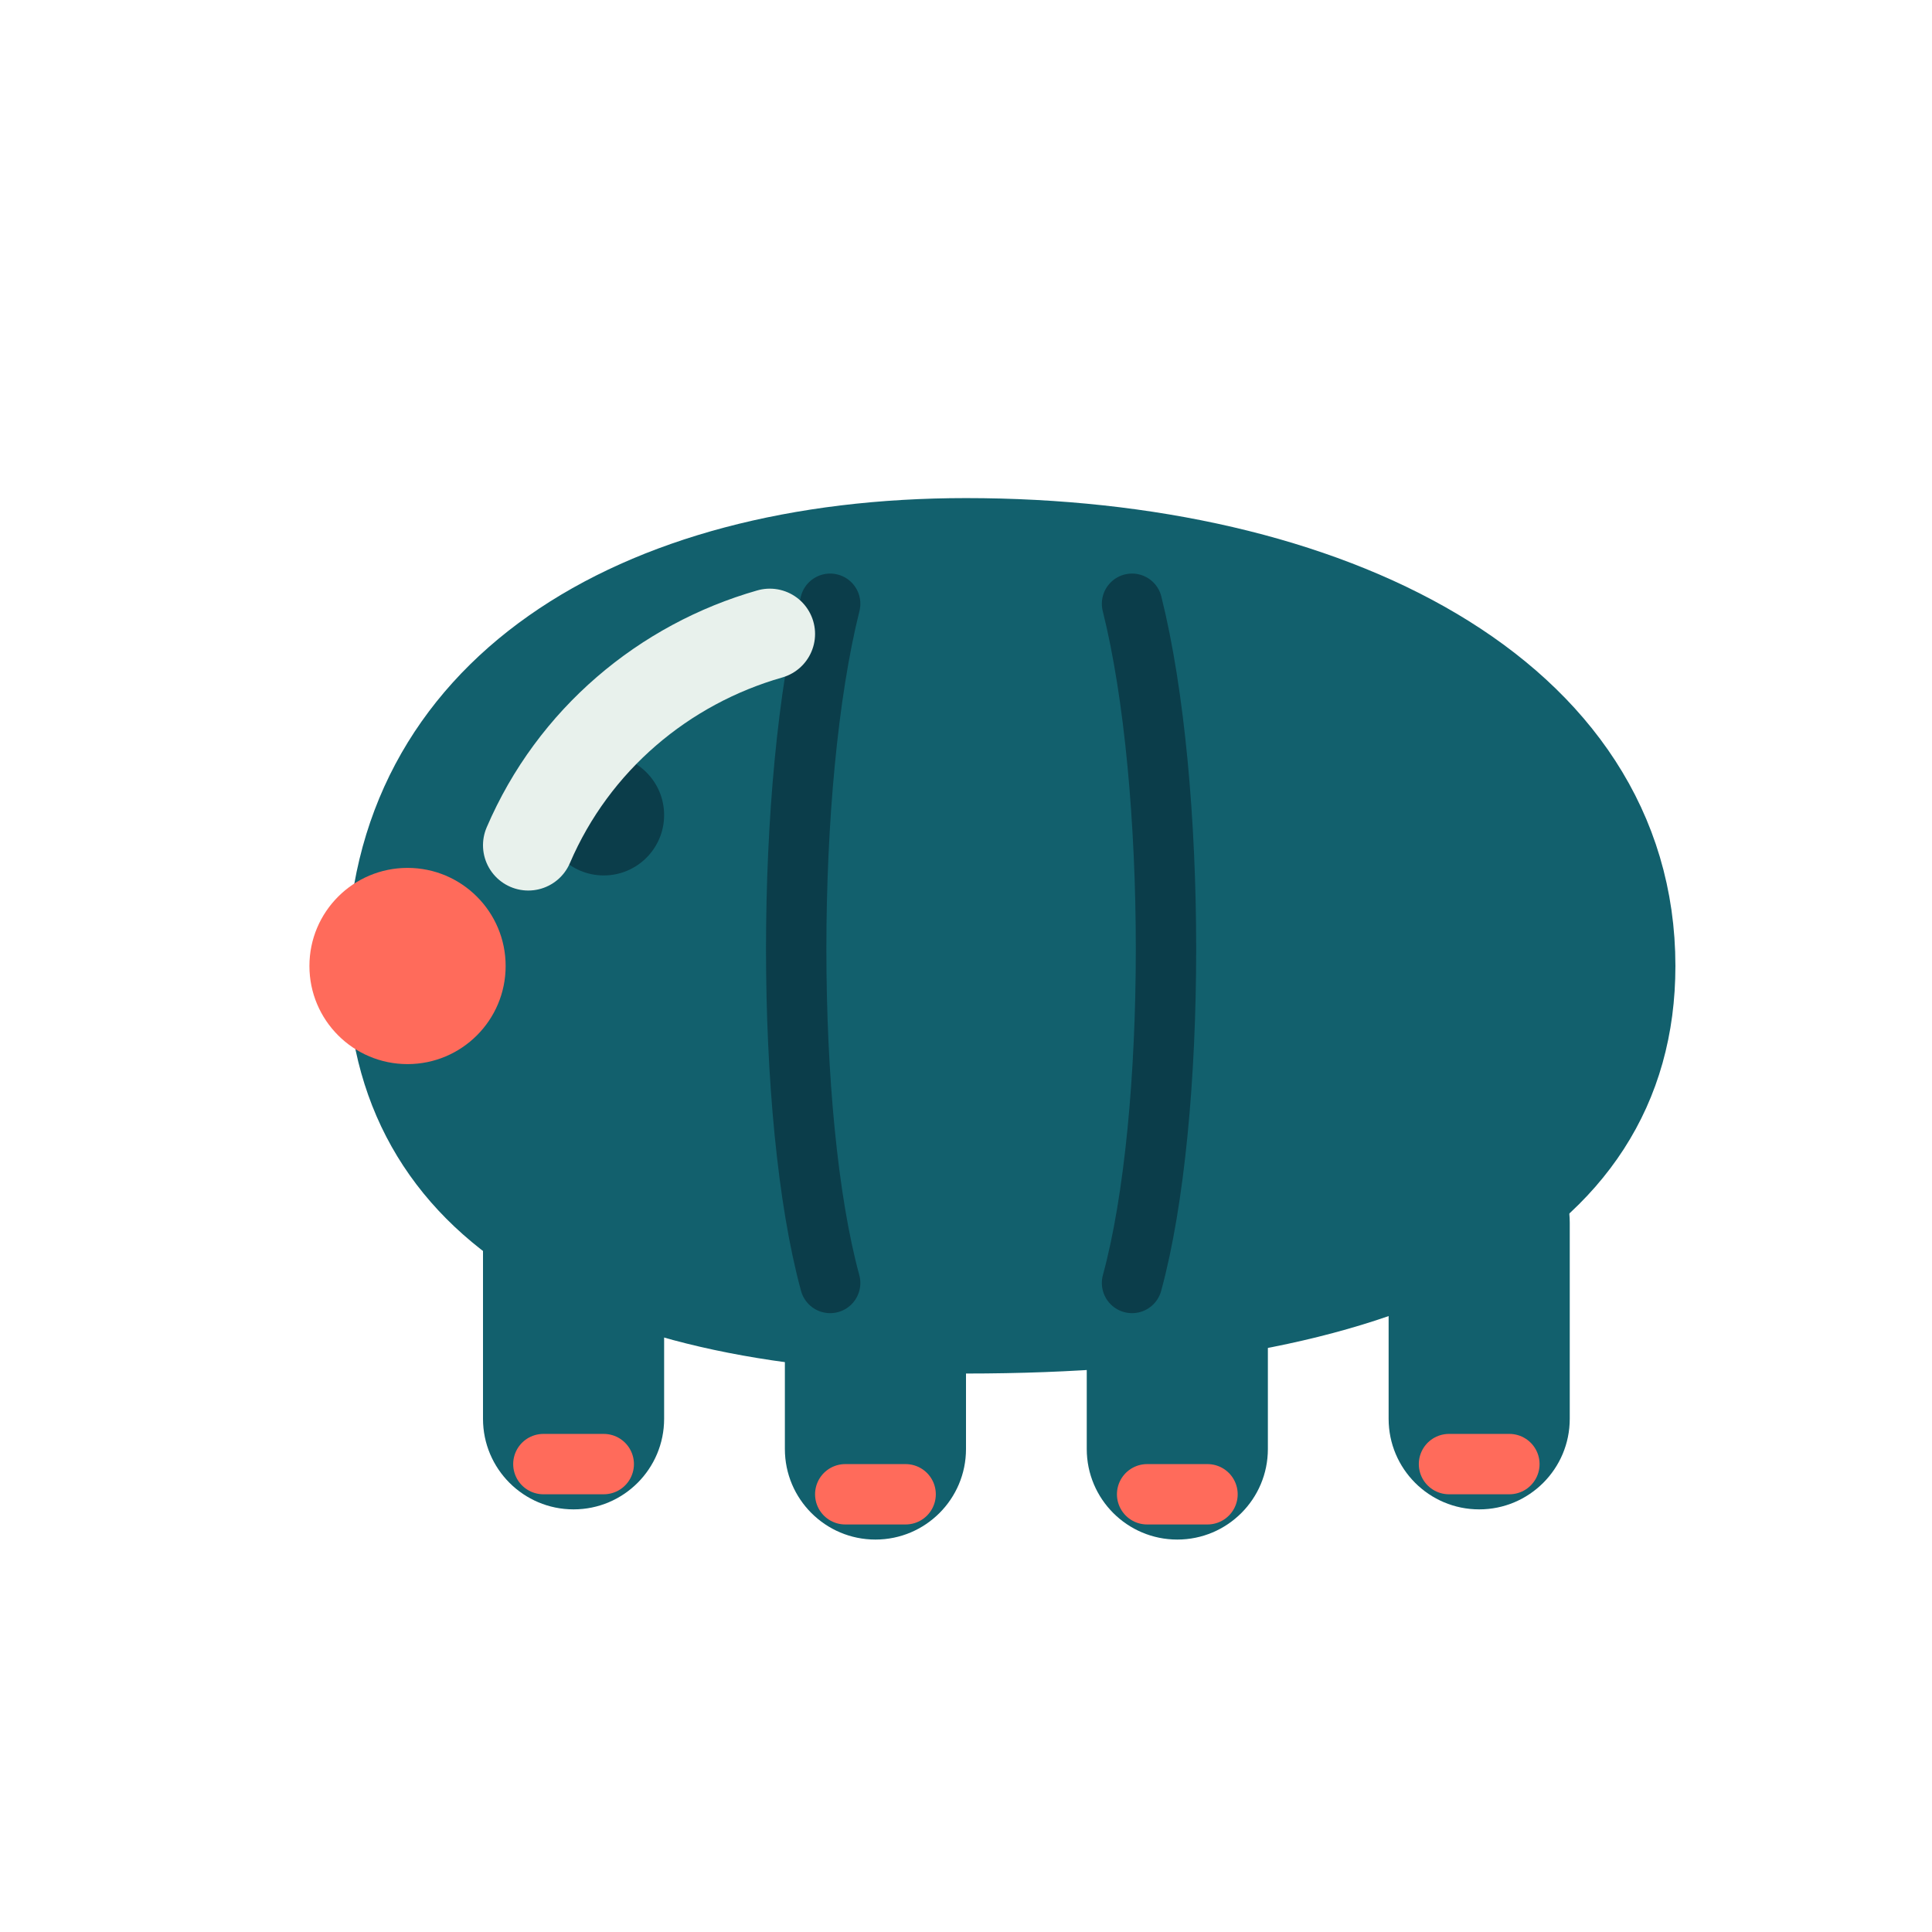
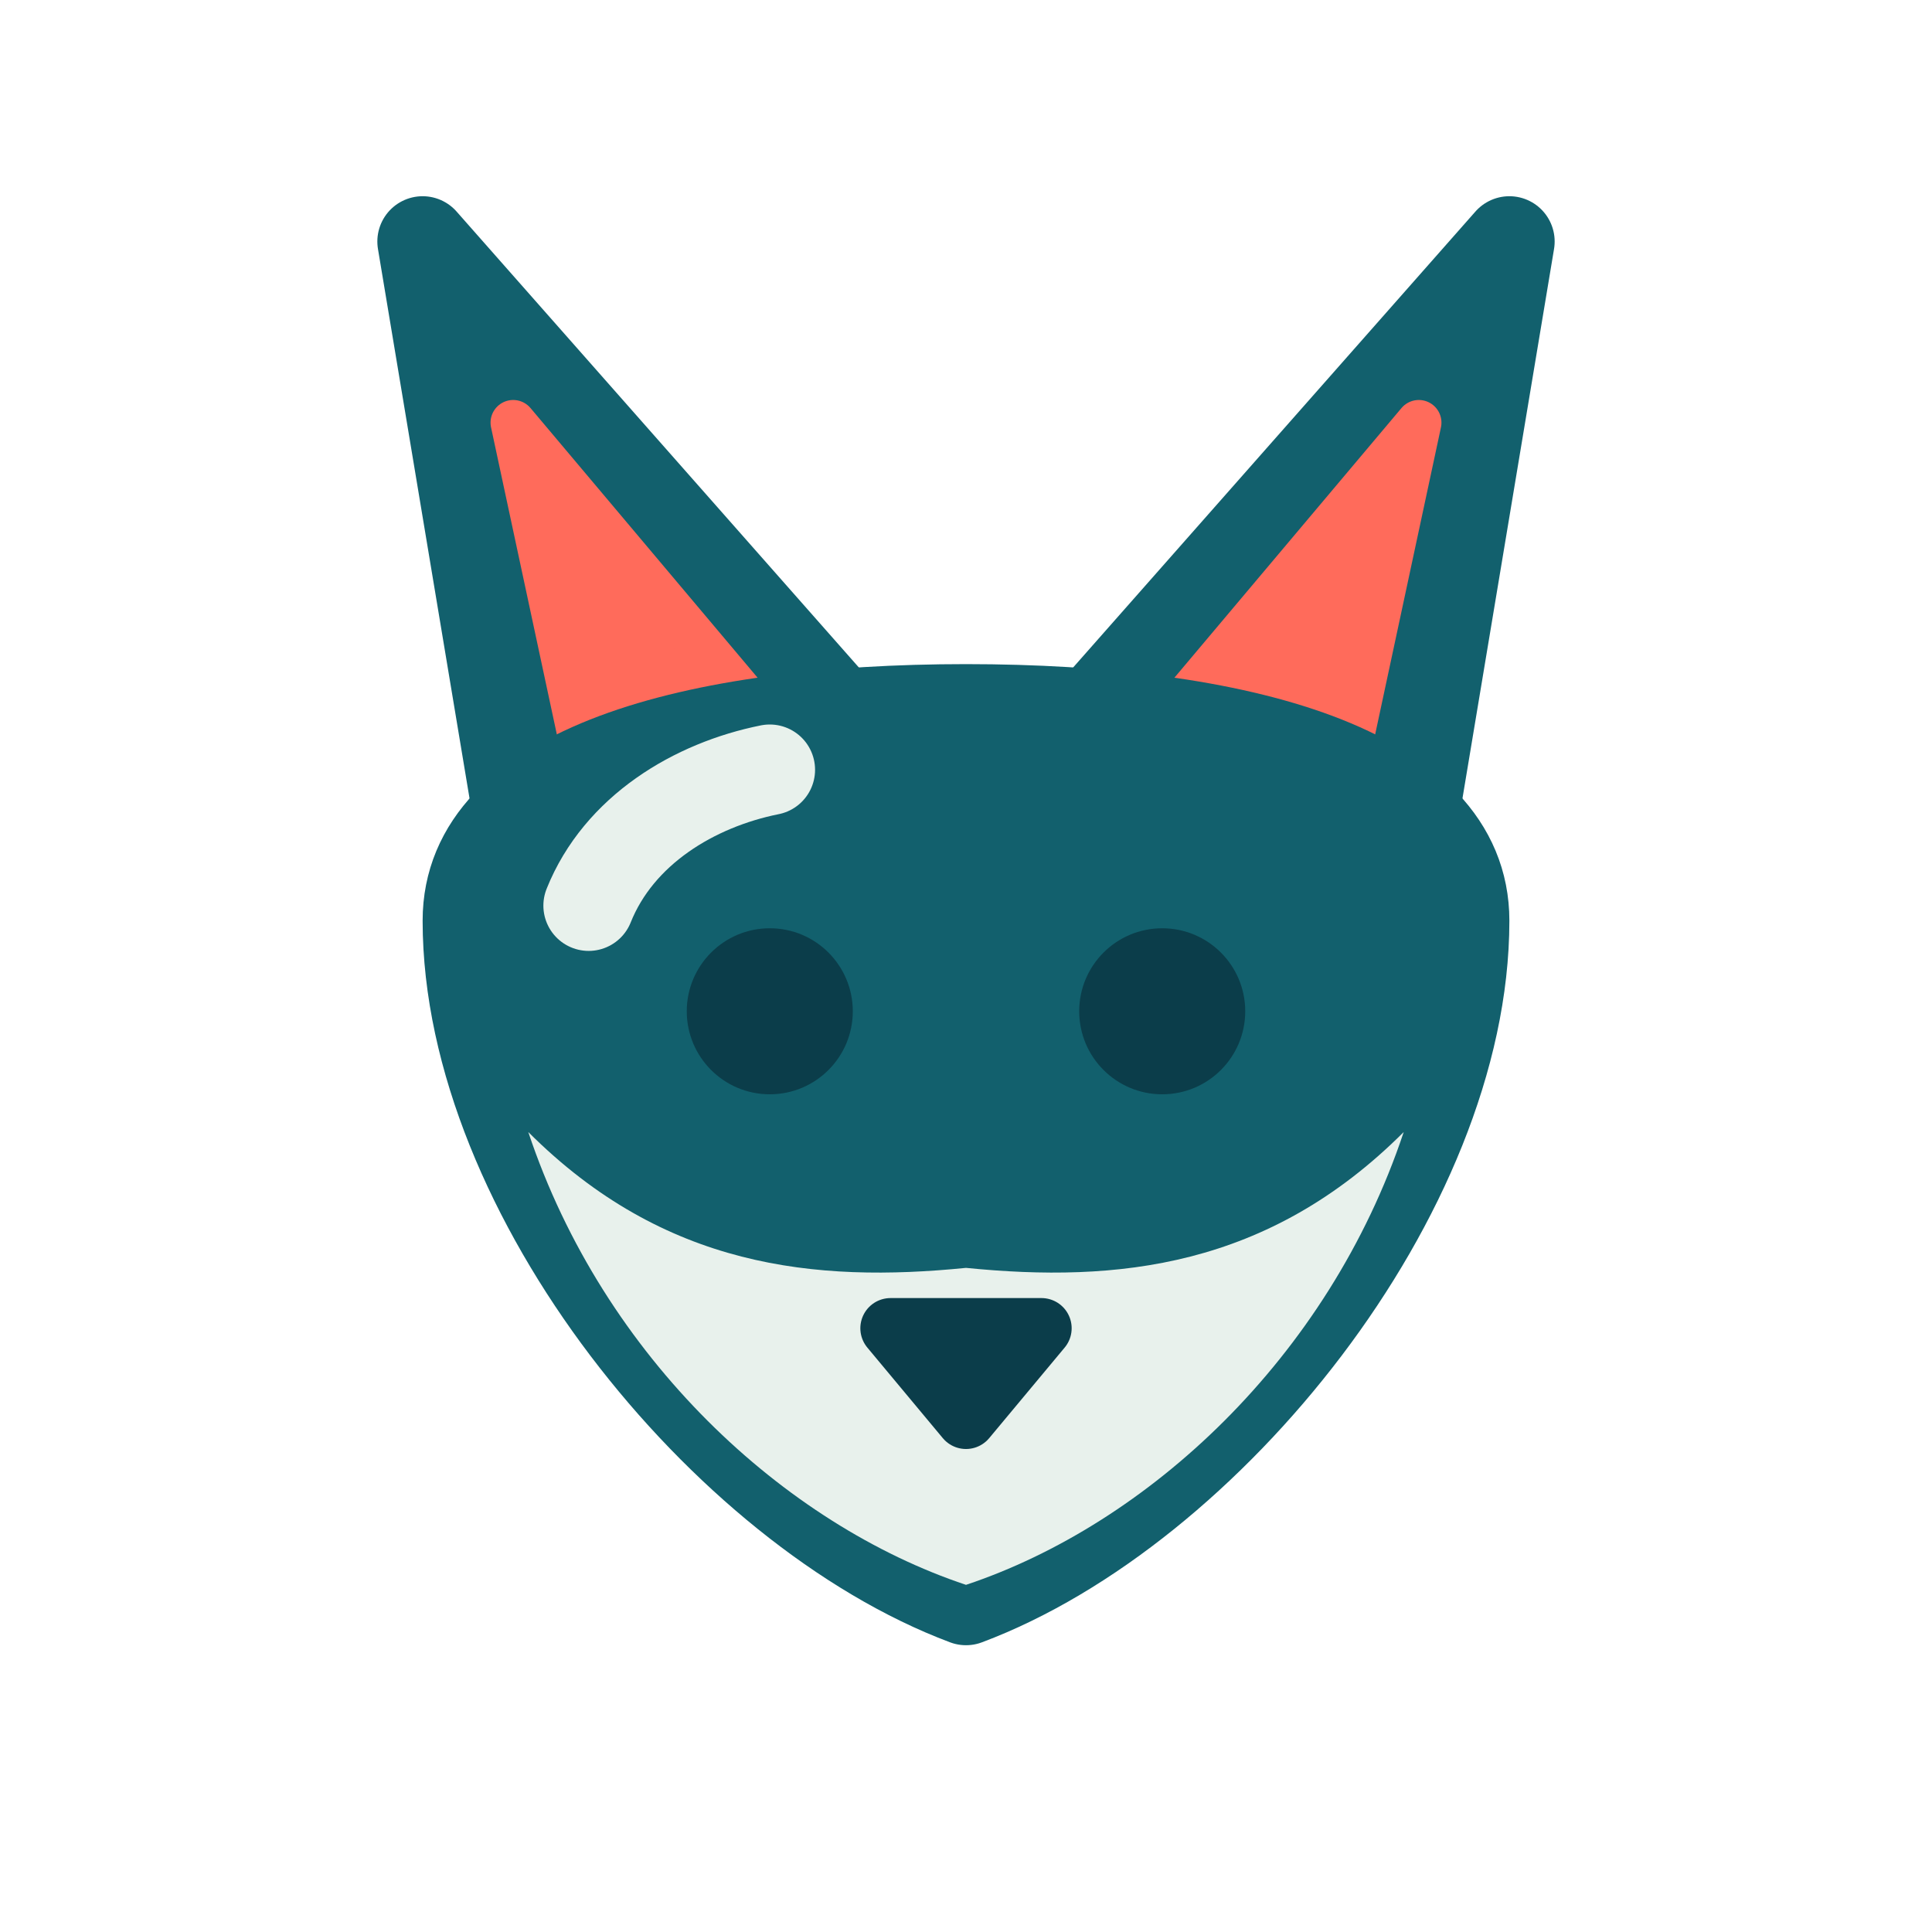
<svg xmlns="http://www.w3.org/2000/svg" viewBox="0 0 256 256" role="img" aria-label="Adaptation">
-   <rect x="64" y="150" width="24" height="50" rx="12" fill="#12606D" />
-   <rect x="104" y="154" width="24" height="50" rx="12" fill="#12606D" />
-   <rect x="144" y="154" width="24" height="50" rx="12" fill="#12606D" />
-   <rect x="184" y="150" width="24" height="50" rx="12" fill="#12606D" />
-   <path d="M52 128C52 92 84 72 128 72C176 72 216 92 216 128C216 160 184 176 128 176C80 176 52 160 52 128Z" fill="#12606D" stroke="#12606D" stroke-width="12" stroke-linejoin="round" />
-   <path d="M110 80C104 104 104 148 110 170M150 80C156 104 156 148 150 170" stroke="#0B3D4A" stroke-width="8" stroke-linecap="round" stroke-linejoin="round" fill="none" />
-   <circle cx="54" cy="128" r="13" fill="#FF6B5B" />
-   <circle cx="80" cy="108" r="8" fill="#0B3D4A" />
-   <path d="M72 194H80M112 198H120M152 198H160M192 194H200" stroke="#FF6B5B" stroke-width="8" stroke-linecap="round" stroke-linejoin="round" fill="none" />
-   <path d="M70 112C76 98 88 88 102 84" stroke="#E8F1EC" stroke-width="12" stroke-linecap="round" stroke-linejoin="round" fill="none" />
+   <polygon points="56,32 116,100 72,128" fill="#12606D" stroke="#12606D" stroke-width="12" stroke-linejoin="round" />
+   <polygon points="200,32 140,100 184,128" fill="#12606D" stroke="#12606D" stroke-width="12" stroke-linejoin="round" />
+   <polygon points="68,56 100,94 80,112" fill="#FF6B5B" stroke="#FF6B5B" stroke-width="6" stroke-linejoin="round" />
+   <polygon points="188,56 156,94 176,112" fill="#FF6B5B" stroke="#FF6B5B" stroke-width="6" stroke-linejoin="round" />
+   <path d="M62 122C62 102 92 94 128 94C164 94 194 102 194 122C194 158 160 200 128 212C96 200 62 158 62 122Z" fill="#12606D" stroke="#12606D" stroke-width="12" stroke-linejoin="round" />
+   <path d="M70 150C88 168 108 170 128 168C148 170 168 168 186 150C176 180 152 202 128 210C104 202 80 180 70 150Z" fill="#E8F1EC" />
+   <circle cx="102" cy="134" r="11" fill="#0B3D4A" />
+   <circle cx="154" cy="134" r="11" fill="#0B3D4A" />
+   <path d="M118 176H138L128 188Z" fill="#0B3D4A" stroke="#0B3D4A" stroke-width="8" stroke-linejoin="round" />
+   <path d="M78 120C82 110 92 104 102 102" stroke="#E8F1EC" stroke-width="12" stroke-linecap="round" stroke-linejoin="round" fill="none" />
</svg>
